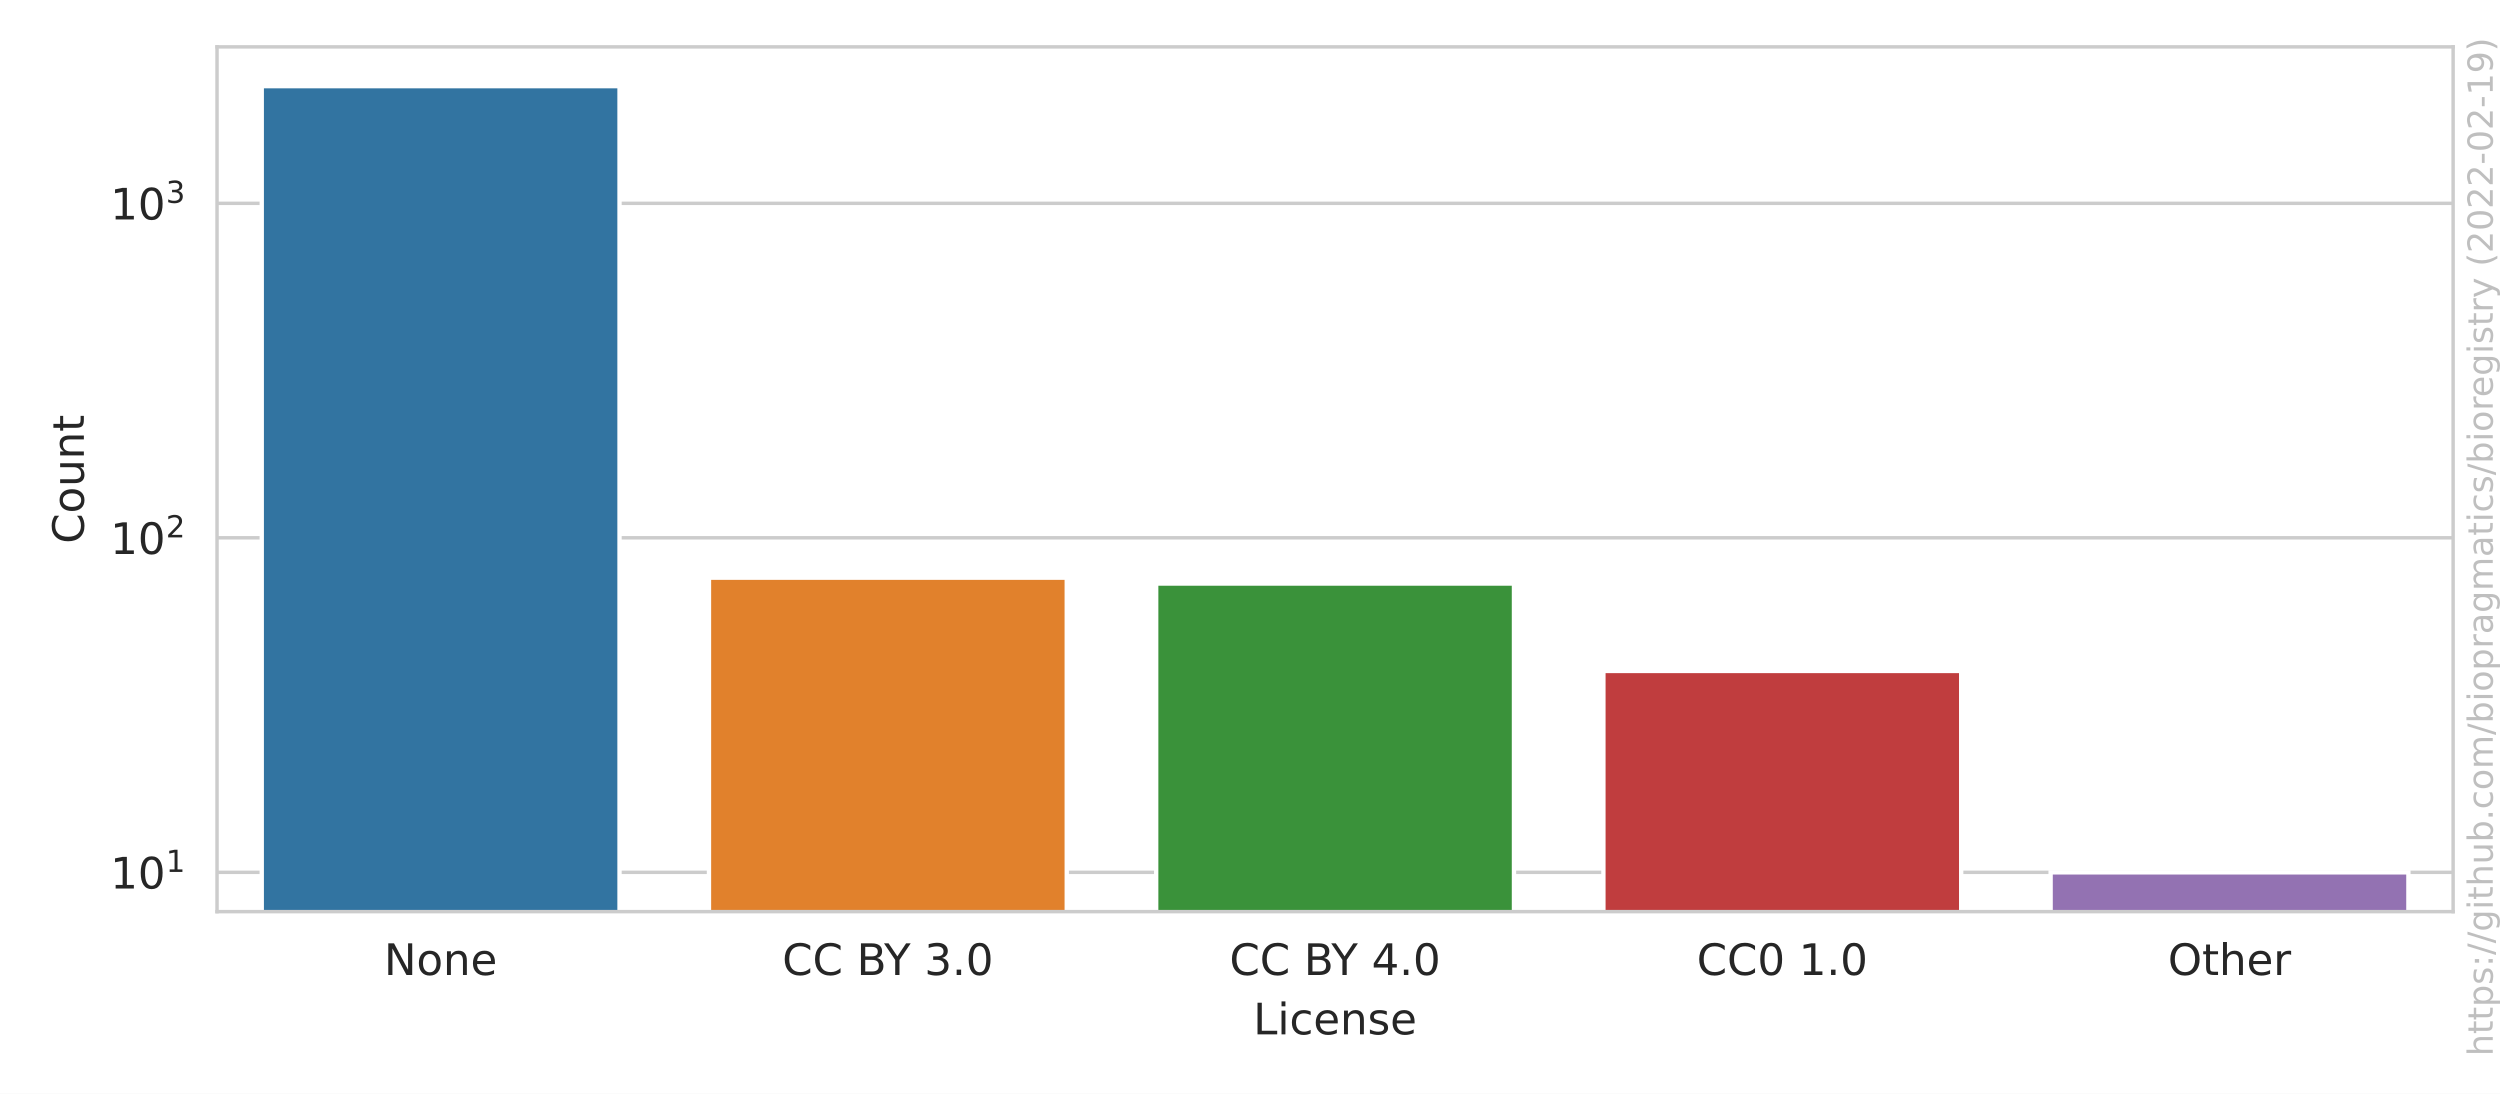
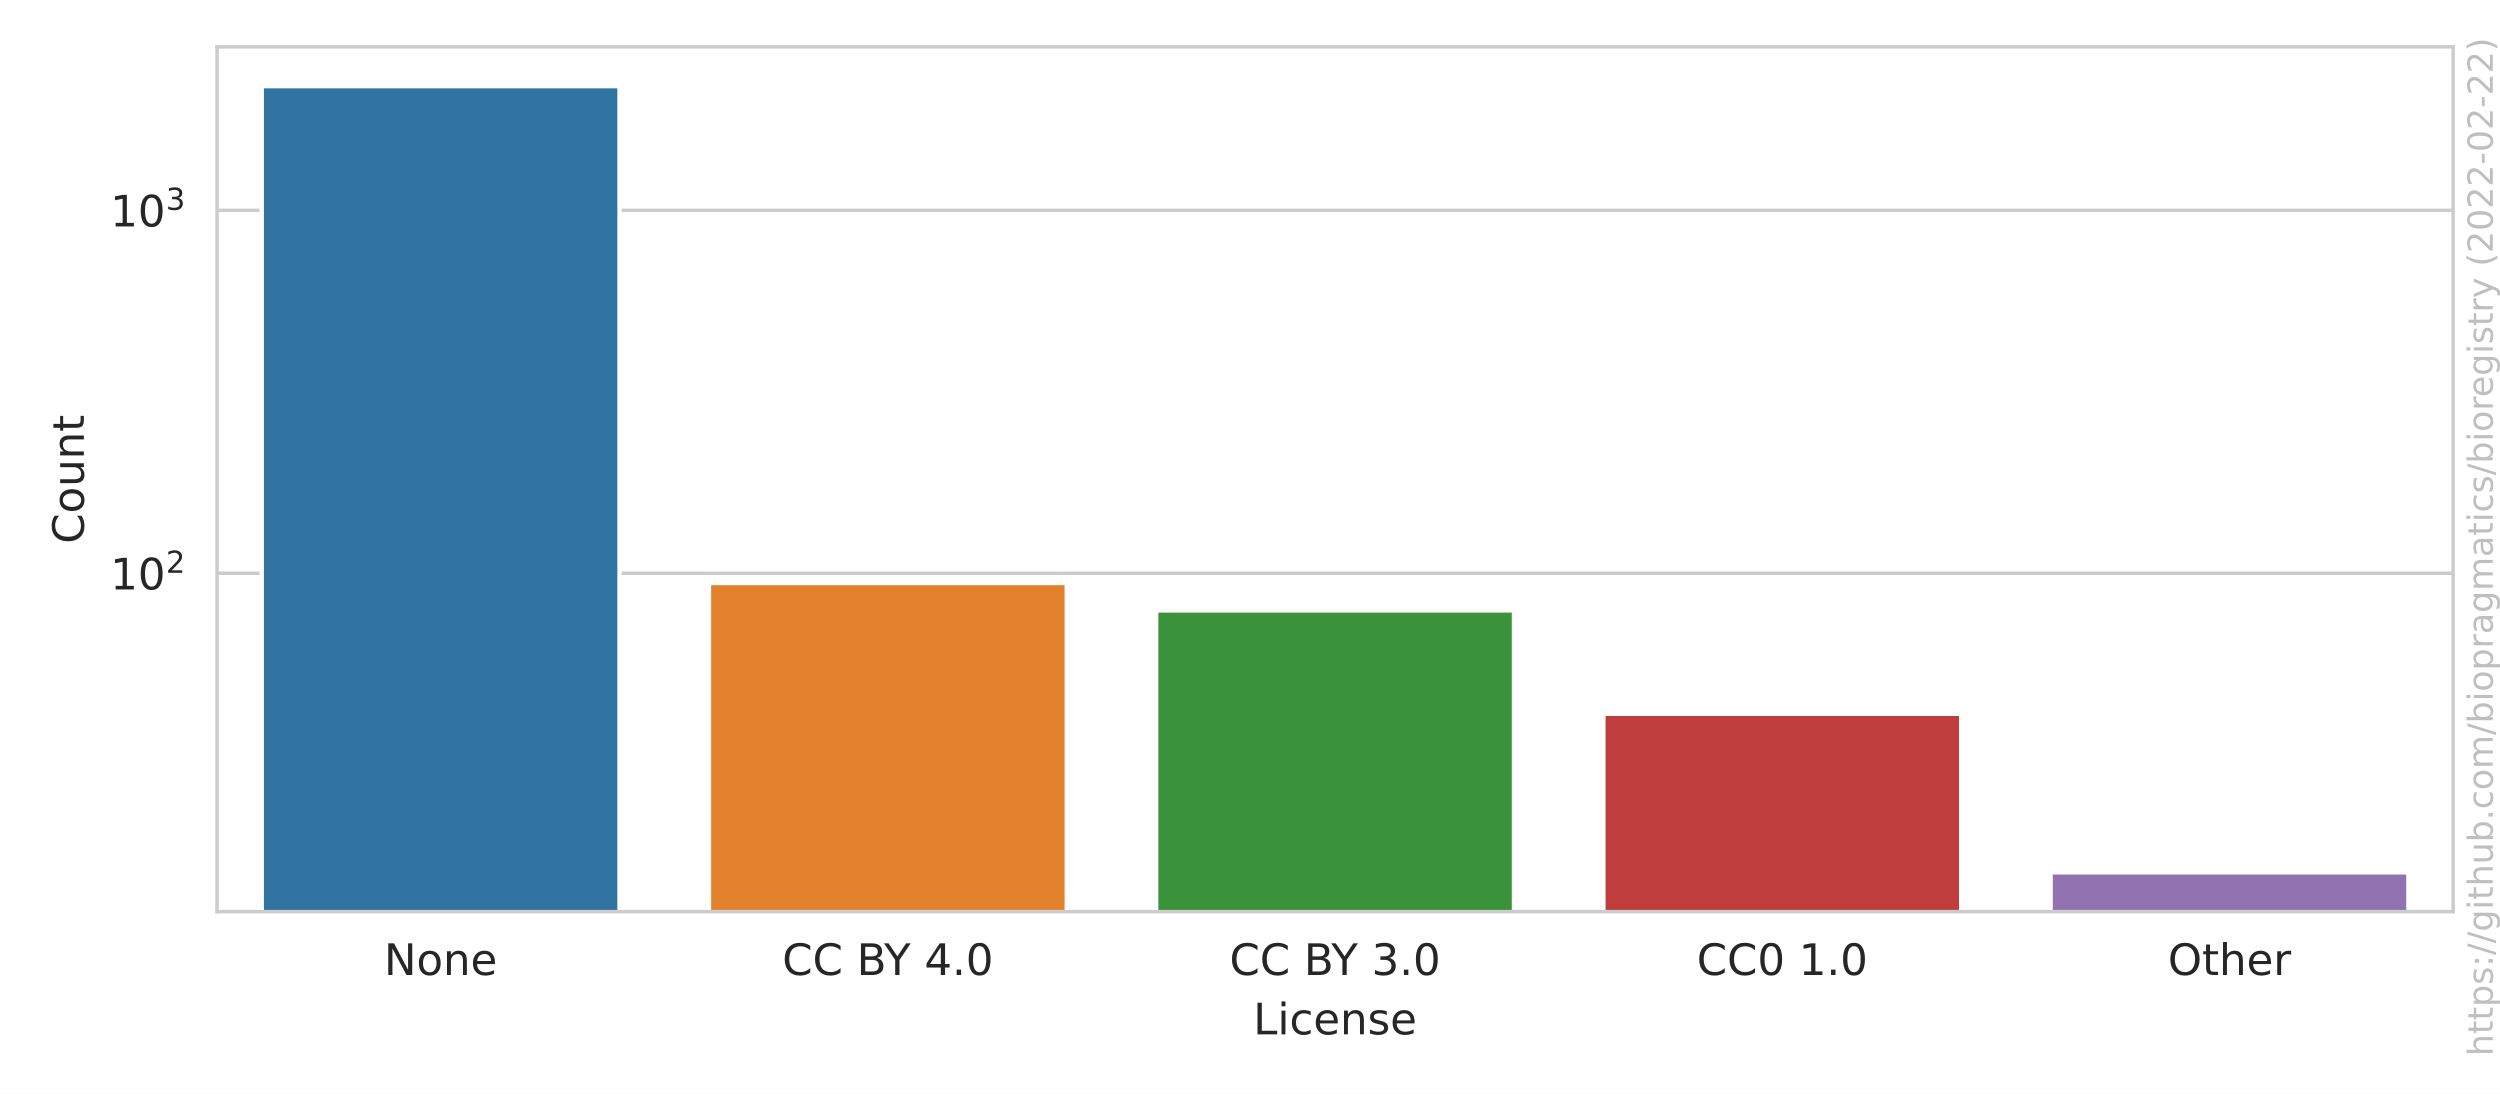
<svg xmlns="http://www.w3.org/2000/svg" xmlns:xlink="http://www.w3.org/1999/xlink" width="576pt" height="252pt" viewBox="0 0 576 252" version="1.1">
  <defs>
    <style type="text/css">*{stroke-linejoin: round; stroke-linecap: butt}</style>
  </defs>
  <g id="figure_1">
    <g id="patch_1">
      <path d="M 0 252  L 576 252  L 576 0  L 0 0  z " style="fill: #ffffff" />
    </g>
    <g id="axes_1">
      <g id="patch_2">
        <path d="M 50.003 210.04  L 565.2 210.04  L 565.2 10.8  L 50.003 10.8  z " style="fill: #ffffff" />
      </g>
      <g id="matplotlib.axis_1">
        <g id="xtick_1">
          <g id="text_1">
            <g style="fill: #262626" transform="translate(88.4771 224.6384)scale(0.1 -0.1)">
              <defs>
                <path id="DejaVuSans-4e" d="M 628 4666  L 1478 4666  L 3547 763  L 3547 4666  L 4159 4666  L 4159 0  L 3309 0  L 1241 3903  L 1241 0  L 628 0  L 628 4666  z " transform="scale(0.015625)" />
                <path id="DejaVuSans-6f" d="M 1959 3097  Q 1497 3097 1228 2736  Q 959 2375 959 1747  Q 959 1119 1226 758  Q 1494 397 1959 397  Q 2419 397 2687 759  Q 2956 1122 2956 1747  Q 2956 2369 2687 2733  Q 2419 3097 1959 3097  z M 1959 3584  Q 2709 3584 3137 3096  Q 3566 2609 3566 1747  Q 3566 888 3137 398  Q 2709 -91 1959 -91  Q 1206 -91 779 398  Q 353 888 353 1747  Q 353 2609 779 3096  Q 1206 3584 1959 3584  z " transform="scale(0.015625)" />
                <path id="DejaVuSans-6e" d="M 3513 2113  L 3513 0  L 2938 0  L 2938 2094  Q 2938 2591 2744 2837  Q 2550 3084 2163 3084  Q 1697 3084 1428 2787  Q 1159 2491 1159 1978  L 1159 0  L 581 0  L 581 3500  L 1159 3500  L 1159 2956  Q 1366 3272 1645 3428  Q 1925 3584 2291 3584  Q 2894 3584 3203 3211  Q 3513 2838 3513 2113  z " transform="scale(0.015625)" />
                <path id="DejaVuSans-65" d="M 3597 1894  L 3597 1613  L 953 1613  Q 991 1019 1311 708  Q 1631 397 2203 397  Q 2534 397 2845 478  Q 3156 559 3463 722  L 3463 178  Q 3153 47 2828 -22  Q 2503 -91 2169 -91  Q 1331 -91 842 396  Q 353 884 353 1716  Q 353 2575 817 3079  Q 1281 3584 2069 3584  Q 2775 3584 3186 3129  Q 3597 2675 3597 1894  z M 3022 2063  Q 3016 2534 2758 2815  Q 2500 3097 2075 3097  Q 1594 3097 1305 2825  Q 1016 2553 972 2059  L 3022 2063  z " transform="scale(0.015625)" />
              </defs>
              <use xlink:href="#DejaVuSans-4e" />
              <use xlink:href="#DejaVuSans-6f" x="74.805" />
              <use xlink:href="#DejaVuSans-6e" x="135.986" />
              <use xlink:href="#DejaVuSans-65" x="199.365" />
            </g>
          </g>
        </g>
        <g id="xtick_2">
          <g id="text_2">
            <g style="fill: #262626" transform="translate(180.24 224.6384)scale(0.1 -0.1)">
              <defs>
                <path id="DejaVuSans-43" d="M 4122 4306  L 4122 3641  Q 3803 3938 3442 4084  Q 3081 4231 2675 4231  Q 1875 4231 1450 3742  Q 1025 3253 1025 2328  Q 1025 1406 1450 917  Q 1875 428 2675 428  Q 3081 428 3442 575  Q 3803 722 4122 1019  L 4122 359  Q 3791 134 3420 21  Q 3050 -91 2638 -91  Q 1578 -91 968 557  Q 359 1206 359 2328  Q 359 3453 968 4101  Q 1578 4750 2638 4750  Q 3056 4750 3426 4639  Q 3797 4528 4122 4306  z " transform="scale(0.015625)" />
                <path id="DejaVuSans-20" transform="scale(0.015625)" />
                <path id="DejaVuSans-42" d="M 1259 2228  L 1259 519  L 2272 519  Q 2781 519 3026 730  Q 3272 941 3272 1375  Q 3272 1813 3026 2020  Q 2781 2228 2272 2228  L 1259 2228  z M 1259 4147  L 1259 2741  L 2194 2741  Q 2656 2741 2882 2914  Q 3109 3088 3109 3444  Q 3109 3797 2882 3972  Q 2656 4147 2194 4147  L 1259 4147  z M 628 4666  L 2241 4666  Q 2963 4666 3353 4366  Q 3744 4066 3744 3513  Q 3744 3084 3544 2831  Q 3344 2578 2956 2516  Q 3422 2416 3680 2098  Q 3938 1781 3938 1306  Q 3938 681 3513 340  Q 3088 0 2303 0  L 628 0  L 628 4666  z " transform="scale(0.015625)" />
                <path id="DejaVuSans-59" d="M -13 4666  L 666 4666  L 1959 2747  L 3244 4666  L 3922 4666  L 2272 2222  L 2272 0  L 1638 0  L 1638 2222  L -13 4666  z " transform="scale(0.015625)" />
-                 <path id="DejaVuSans-33" d="M 2597 2516  Q 3050 2419 3304 2112  Q 3559 1806 3559 1356  Q 3559 666 3084 287  Q 2609 -91 1734 -91  Q 1441 -91 1130 -33  Q 819 25 488 141  L 488 750  Q 750 597 1062 519  Q 1375 441 1716 441  Q 2309 441 2620 675  Q 2931 909 2931 1356  Q 2931 1769 2642 2001  Q 2353 2234 1838 2234  L 1294 2234  L 1294 2753  L 1863 2753  Q 2328 2753 2575 2939  Q 2822 3125 2822 3475  Q 2822 3834 2567 4026  Q 2313 4219 1838 4219  Q 1578 4219 1281 4162  Q 984 4106 628 3988  L 628 4550  Q 988 4650 1302 4700  Q 1616 4750 1894 4750  Q 2613 4750 3031 4423  Q 3450 4097 3450 3541  Q 3450 3153 3228 2886  Q 3006 2619 2597 2516  z " transform="scale(0.015625)" />
+                 <path id="DejaVuSans-34" d="M 2419 4116  L 825 1625  L 2419 1625  L 2419 4116  z M 2253 4666  L 3047 4666  L 3047 1625  L 3713 1625  L 3713 1100  L 3047 1100  L 3047 0  L 2419 0  L 2419 1100  L 313 1100  L 313 1709  L 2253 4666  z " transform="scale(0.015625)" />
                <path id="DejaVuSans-2e" d="M 684 794  L 1344 794  L 1344 0  L 684 0  L 684 794  z " transform="scale(0.015625)" />
                <path id="DejaVuSans-30" d="M 2034 4250  Q 1547 4250 1301 3770  Q 1056 3291 1056 2328  Q 1056 1369 1301 889  Q 1547 409 2034 409  Q 2525 409 2770 889  Q 3016 1369 3016 2328  Q 3016 3291 2770 3770  Q 2525 4250 2034 4250  z M 2034 4750  Q 2819 4750 3233 4129  Q 3647 3509 3647 2328  Q 3647 1150 3233 529  Q 2819 -91 2034 -91  Q 1250 -91 836 529  Q 422 1150 422 2328  Q 422 3509 836 4129  Q 1250 4750 2034 4750  z " transform="scale(0.015625)" />
+               </defs>
+               <use xlink:href="#DejaVuSans-43" />
+               <use xlink:href="#DejaVuSans-43" x="69.824" />
+               <use xlink:href="#DejaVuSans-20" x="139.648" />
+               <use xlink:href="#DejaVuSans-42" x="171.436" />
+               <use xlink:href="#DejaVuSans-59" x="234.539" />
+               <use xlink:href="#DejaVuSans-20" x="295.623" />
+               <use xlink:href="#DejaVuSans-34" x="327.41" />
+               <use xlink:href="#DejaVuSans-2e" x="391.033" />
+               <use xlink:href="#DejaVuSans-30" x="422.82" />
+             </g>
+           </g>
+         </g>
+         <g id="xtick_3">
+           <g id="text_3">
+             <g style="fill: #262626" transform="translate(283.2795 224.6384)scale(0.1 -0.1)">
+               <defs>
+                 <path id="DejaVuSans-33" d="M 2597 2516  Q 3050 2419 3304 2112  Q 3559 1806 3559 1356  Q 3559 666 3084 287  Q 2609 -91 1734 -91  Q 1441 -91 1130 -33  Q 819 25 488 141  L 488 750  Q 750 597 1062 519  Q 1375 441 1716 441  Q 2309 441 2620 675  Q 2931 909 2931 1356  Q 2931 1769 2642 2001  Q 2353 2234 1838 2234  L 1294 2234  L 1294 2753  L 1863 2753  Q 2328 2753 2575 2939  Q 2822 3125 2822 3475  Q 2822 3834 2567 4026  Q 2313 4219 1838 4219  Q 1578 4219 1281 4162  Q 984 4106 628 3988  L 628 4550  Q 988 4650 1302 4700  Q 1616 4750 1894 4750  Q 2613 4750 3031 4423  Q 3450 4097 3450 3541  Q 3450 3153 3228 2886  Q 3006 2619 2597 2516  z " transform="scale(0.015625)" />
              </defs>
              <use xlink:href="#DejaVuSans-43" />
              <use xlink:href="#DejaVuSans-43" x="69.824" />
              <use xlink:href="#DejaVuSans-20" x="139.648" />
              <use xlink:href="#DejaVuSans-42" x="171.436" />
              <use xlink:href="#DejaVuSans-59" x="234.539" />
              <use xlink:href="#DejaVuSans-20" x="295.623" />
              <use xlink:href="#DejaVuSans-33" x="327.41" />
-               <use xlink:href="#DejaVuSans-2e" x="391.033" />
-               <use xlink:href="#DejaVuSans-30" x="422.82" />
-             </g>
-           </g>
-         </g>
-         <g id="xtick_3">
-           <g id="text_3">
-             <g style="fill: #262626" transform="translate(283.2795 224.6384)scale(0.1 -0.1)">
-               <defs>
-                 <path id="DejaVuSans-34" d="M 2419 4116  L 825 1625  L 2419 1625  L 2419 4116  z M 2253 4666  L 3047 4666  L 3047 1625  L 3713 1625  L 3713 1100  L 3047 1100  L 3047 0  L 2419 0  L 2419 1100  L 313 1100  L 313 1709  L 2253 4666  z " transform="scale(0.015625)" />
-               </defs>
-               <use xlink:href="#DejaVuSans-43" />
-               <use xlink:href="#DejaVuSans-43" x="69.824" />
-               <use xlink:href="#DejaVuSans-20" x="139.648" />
-               <use xlink:href="#DejaVuSans-42" x="171.436" />
-               <use xlink:href="#DejaVuSans-59" x="234.539" />
-               <use xlink:href="#DejaVuSans-20" x="295.623" />
-               <use xlink:href="#DejaVuSans-34" x="327.41" />
              <use xlink:href="#DejaVuSans-2e" x="391.033" />
              <use xlink:href="#DejaVuSans-30" x="422.82" />
            </g>
          </g>
        </g>
        <g id="xtick_4">
          <g id="text_4">
            <g style="fill: #262626" transform="translate(390.9361 224.6384)scale(0.1 -0.1)">
              <defs>
                <path id="DejaVuSans-31" d="M 794 531  L 1825 531  L 1825 4091  L 703 3866  L 703 4441  L 1819 4666  L 2450 4666  L 2450 531  L 3481 531  L 3481 0  L 794 0  L 794 531  z " transform="scale(0.015625)" />
              </defs>
              <use xlink:href="#DejaVuSans-43" />
              <use xlink:href="#DejaVuSans-43" x="69.824" />
              <use xlink:href="#DejaVuSans-30" x="139.648" />
              <use xlink:href="#DejaVuSans-20" x="203.271" />
              <use xlink:href="#DejaVuSans-31" x="235.059" />
              <use xlink:href="#DejaVuSans-2e" x="298.682" />
              <use xlink:href="#DejaVuSans-30" x="330.469" />
            </g>
          </g>
        </g>
        <g id="xtick_5">
          <g id="text_5">
            <g style="fill: #262626" transform="translate(499.4834 224.6384)scale(0.1 -0.1)">
              <defs>
                <path id="DejaVuSans-4f" d="M 2522 4238  Q 1834 4238 1429 3725  Q 1025 3213 1025 2328  Q 1025 1447 1429 934  Q 1834 422 2522 422  Q 3209 422 3611 934  Q 4013 1447 4013 2328  Q 4013 3213 3611 3725  Q 3209 4238 2522 4238  z M 2522 4750  Q 3503 4750 4090 4092  Q 4678 3434 4678 2328  Q 4678 1225 4090 567  Q 3503 -91 2522 -91  Q 1538 -91 948 565  Q 359 1222 359 2328  Q 359 3434 948 4092  Q 1538 4750 2522 4750  z " transform="scale(0.015625)" />
                <path id="DejaVuSans-74" d="M 1172 4494  L 1172 3500  L 2356 3500  L 2356 3053  L 1172 3053  L 1172 1153  Q 1172 725 1289 603  Q 1406 481 1766 481  L 2356 481  L 2356 0  L 1766 0  Q 1100 0 847 248  Q 594 497 594 1153  L 594 3053  L 172 3053  L 172 3500  L 594 3500  L 594 4494  L 1172 4494  z " transform="scale(0.015625)" />
                <path id="DejaVuSans-68" d="M 3513 2113  L 3513 0  L 2938 0  L 2938 2094  Q 2938 2591 2744 2837  Q 2550 3084 2163 3084  Q 1697 3084 1428 2787  Q 1159 2491 1159 1978  L 1159 0  L 581 0  L 581 4863  L 1159 4863  L 1159 2956  Q 1366 3272 1645 3428  Q 1925 3584 2291 3584  Q 2894 3584 3203 3211  Q 3513 2838 3513 2113  z " transform="scale(0.015625)" />
                <path id="DejaVuSans-72" d="M 2631 2963  Q 2534 3019 2420 3045  Q 2306 3072 2169 3072  Q 1681 3072 1420 2755  Q 1159 2438 1159 1844  L 1159 0  L 581 0  L 581 3500  L 1159 3500  L 1159 2956  Q 1341 3275 1631 3429  Q 1922 3584 2338 3584  Q 2397 3584 2469 3576  Q 2541 3569 2628 3553  L 2631 2963  z " transform="scale(0.015625)" />
              </defs>
              <use xlink:href="#DejaVuSans-4f" />
              <use xlink:href="#DejaVuSans-74" x="78.711" />
              <use xlink:href="#DejaVuSans-68" x="117.92" />
              <use xlink:href="#DejaVuSans-65" x="181.299" />
              <use xlink:href="#DejaVuSans-72" x="242.822" />
            </g>
          </g>
        </g>
        <g id="text_6">
          <g style="fill: #262626" transform="translate(288.7506 238.3166)scale(0.1 -0.1)">
            <defs>
              <path id="DejaVuSans-4c" d="M 628 4666  L 1259 4666  L 1259 531  L 3531 531  L 3531 0  L 628 0  L 628 4666  z " transform="scale(0.015625)" />
              <path id="DejaVuSans-69" d="M 603 3500  L 1178 3500  L 1178 0  L 603 0  L 603 3500  z M 603 4863  L 1178 4863  L 1178 4134  L 603 4134  L 603 4863  z " transform="scale(0.015625)" />
              <path id="DejaVuSans-63" d="M 3122 3366  L 3122 2828  Q 2878 2963 2633 3030  Q 2388 3097 2138 3097  Q 1578 3097 1268 2742  Q 959 2388 959 1747  Q 959 1106 1268 751  Q 1578 397 2138 397  Q 2388 397 2633 464  Q 2878 531 3122 666  L 3122 134  Q 2881 22 2623 -34  Q 2366 -91 2075 -91  Q 1284 -91 818 406  Q 353 903 353 1747  Q 353 2603 823 3093  Q 1294 3584 2113 3584  Q 2378 3584 2631 3529  Q 2884 3475 3122 3366  z " transform="scale(0.015625)" />
              <path id="DejaVuSans-73" d="M 2834 3397  L 2834 2853  Q 2591 2978 2328 3040  Q 2066 3103 1784 3103  Q 1356 3103 1142 2972  Q 928 2841 928 2578  Q 928 2378 1081 2264  Q 1234 2150 1697 2047  L 1894 2003  Q 2506 1872 2764 1633  Q 3022 1394 3022 966  Q 3022 478 2636 193  Q 2250 -91 1575 -91  Q 1294 -91 989 -36  Q 684 19 347 128  L 347 722  Q 666 556 975 473  Q 1284 391 1588 391  Q 1994 391 2212 530  Q 2431 669 2431 922  Q 2431 1156 2273 1281  Q 2116 1406 1581 1522  L 1381 1569  Q 847 1681 609 1914  Q 372 2147 372 2553  Q 372 3047 722 3315  Q 1072 3584 1716 3584  Q 2034 3584 2315 3537  Q 2597 3491 2834 3397  z " transform="scale(0.015625)" />
            </defs>
            <use xlink:href="#DejaVuSans-4c" />
            <use xlink:href="#DejaVuSans-69" x="55.713" />
            <use xlink:href="#DejaVuSans-63" x="83.496" />
            <use xlink:href="#DejaVuSans-65" x="138.477" />
            <use xlink:href="#DejaVuSans-6e" x="200" />
            <use xlink:href="#DejaVuSans-73" x="263.379" />
            <use xlink:href="#DejaVuSans-65" x="315.479" />
          </g>
        </g>
      </g>
      <g id="matplotlib.axis_2">
        <g id="ytick_1">
          <g id="line2d_1">
-             <path d="M 50.003 200.984  L 565.2 200.984  " clip-path="url(#p89d8e77453)" style="fill: none; stroke: #cccccc; stroke-width: 0.8; stroke-linecap: round" />
+             <path d="M 50.003 132.084  L 565.2 132.084  " clip-path="url(#p89d8e77453)" style="fill: none; stroke: #cccccc; stroke-width: 0.8; stroke-linecap: round" />
          </g>
          <g id="text_7">
-             <g style="fill: #262626" transform="translate(25.40269 204.7829)scale(0.1 -0.1)">
-               <use xlink:href="#DejaVuSans-31" transform="translate(0 0.684375)" />
-               <use xlink:href="#DejaVuSans-30" transform="translate(63.62305 0.684375)" />
-               <use xlink:href="#DejaVuSans-31" transform="translate(128.2031 38.96563)scale(0.7)" />
-             </g>
-           </g>
-         </g>
-         <g id="ytick_2">
-           <g id="line2d_2">
-             <path d="M 50.003 123.916  L 565.2 123.916  " clip-path="url(#p89d8e77453)" style="fill: none; stroke: #cccccc; stroke-width: 0.8; stroke-linecap: round" />
-           </g>
-           <g id="text_8">
-             <g style="fill: #262626" transform="translate(25.40269 127.7156)scale(0.1 -0.1)">
+             <g style="fill: #262626" transform="translate(25.40269 135.8832)scale(0.1 -0.1)">
              <defs>
                <path id="DejaVuSans-32" d="M 1228 531  L 3431 531  L 3431 0  L 469 0  L 469 531  Q 828 903 1448 1529  Q 2069 2156 2228 2338  Q 2531 2678 2651 2914  Q 2772 3150 2772 3378  Q 2772 3750 2511 3984  Q 2250 4219 1831 4219  Q 1534 4219 1204 4116  Q 875 4013 500 3803  L 500 4441  Q 881 4594 1212 4672  Q 1544 4750 1819 4750  Q 2544 4750 2975 4387  Q 3406 4025 3406 3419  Q 3406 3131 3298 2873  Q 3191 2616 2906 2266  Q 2828 2175 2409 1742  Q 1991 1309 1228 531  z " transform="scale(0.015625)" />
              </defs>
              <use xlink:href="#DejaVuSans-31" transform="translate(0 0.765625)" />
              <use xlink:href="#DejaVuSans-30" transform="translate(63.62305 0.765625)" />
              <use xlink:href="#DejaVuSans-32" transform="translate(128.2031 39.04688)scale(0.7)" />
            </g>
          </g>
        </g>
-         <g id="ytick_3">
-           <g id="line2d_3">
-             <path d="M 50.003 46.849  L 565.2 46.849  " clip-path="url(#p89d8e77453)" style="fill: none; stroke: #cccccc; stroke-width: 0.8; stroke-linecap: round" />
-           </g>
-           <g id="text_9">
-             <g style="fill: #262626" transform="translate(25.40269 50.64825)scale(0.1 -0.1)">
+         <g id="ytick_2">
+           <g id="line2d_2">
+             <path d="M 50.003 48.459  L 565.2 48.459  " clip-path="url(#p89d8e77453)" style="fill: none; stroke: #cccccc; stroke-width: 0.8; stroke-linecap: round" />
+           </g>
+           <g id="text_8">
+             <g style="fill: #262626" transform="translate(25.40269 52.25778)scale(0.1 -0.1)">
              <use xlink:href="#DejaVuSans-31" transform="translate(0 0.765625)" />
              <use xlink:href="#DejaVuSans-30" transform="translate(63.62305 0.765625)" />
              <use xlink:href="#DejaVuSans-33" transform="translate(128.2031 39.04688)scale(0.7)" />
            </g>
          </g>
        </g>
+         <g id="ytick_3" />
        <g id="ytick_4" />
        <g id="ytick_5" />
        <g id="ytick_6" />
        <g id="ytick_7" />
        <g id="ytick_8" />
        <g id="ytick_9" />
        <g id="ytick_10" />
        <g id="ytick_11" />
        <g id="ytick_12" />
        <g id="ytick_13" />
        <g id="ytick_14" />
        <g id="ytick_15" />
        <g id="ytick_16" />
        <g id="ytick_17" />
        <g id="ytick_18" />
        <g id="ytick_19" />
-         <g id="ytick_20" />
-         <g id="ytick_21" />
-         <g id="ytick_22" />
-         <g id="text_10">
+         <g id="text_9">
          <g style="fill: #262626" transform="translate(19.323 125.2684)rotate(-90)scale(0.1 -0.1)">
            <defs>
              <path id="DejaVuSans-75" d="M 544 1381  L 544 3500  L 1119 3500  L 1119 1403  Q 1119 906 1312 657  Q 1506 409 1894 409  Q 2359 409 2629 706  Q 2900 1003 2900 1516  L 2900 3500  L 3475 3500  L 3475 0  L 2900 0  L 2900 538  Q 2691 219 2414 64  Q 2138 -91 1772 -91  Q 1169 -91 856 284  Q 544 659 544 1381  z M 1991 3584  L 1991 3584  z " transform="scale(0.015625)" />
            </defs>
            <use xlink:href="#DejaVuSans-43" />
            <use xlink:href="#DejaVuSans-6f" x="69.824" />
            <use xlink:href="#DejaVuSans-75" x="131.006" />
            <use xlink:href="#DejaVuSans-6e" x="194.385" />
            <use xlink:href="#DejaVuSans-74" x="257.764" />
          </g>
        </g>
      </g>
      <g id="patch_3">
-         <path d="M 60.307 77345.352  L 142.738 77345.352  L 142.738 19.856  L 60.307 19.856  z " clip-path="url(#p89d8e77453)" style="fill: #3274a1; stroke: #ffffff; stroke-linejoin: miter" />
+         <path d="M 60.307 83924.722  L 142.738 83924.722  L 142.738 19.856  L 60.307 19.856  z " clip-path="url(#p89d8e77453)" style="fill: #3274a1; stroke: #ffffff; stroke-linejoin: miter" />
      </g>
      <g id="patch_4">
-         <path d="M 163.346 77345.352  L 245.778 77345.352  L 245.778 133.102  L 163.346 133.102  z " clip-path="url(#p89d8e77453)" style="fill: #e1812c; stroke: #ffffff; stroke-linejoin: miter" />
+         <path d="M 163.346 83924.722  L 245.778 83924.722  L 245.778 134.331  L 163.346 134.331  z " clip-path="url(#p89d8e77453)" style="fill: #e1812c; stroke: #ffffff; stroke-linejoin: miter" />
      </g>
      <g id="patch_5">
-         <path d="M 266.386 77345.352  L 348.817 77345.352  L 348.817 134.45  L 266.386 134.45  z " clip-path="url(#p89d8e77453)" style="fill: #3a923a; stroke: #ffffff; stroke-linejoin: miter" />
+         <path d="M 266.386 83924.722  L 348.817 83924.722  L 348.817 140.645  L 266.386 140.645  z " clip-path="url(#p89d8e77453)" style="fill: #3a923a; stroke: #ffffff; stroke-linejoin: miter" />
      </g>
      <g id="patch_6">
-         <path d="M 369.425 77345.352  L 451.857 77345.352  L 451.857 154.584  L 369.425 154.584  z " clip-path="url(#p89d8e77453)" style="fill: #c03d3e; stroke: #ffffff; stroke-linejoin: miter" />
+         <path d="M 369.425 83924.722  L 451.857 83924.722  L 451.857 164.465  L 369.425 164.465  z " clip-path="url(#p89d8e77453)" style="fill: #c03d3e; stroke: #ffffff; stroke-linejoin: miter" />
      </g>
      <g id="patch_7">
-         <path d="M 472.464 77345.352  L 554.896 77345.352  L 554.896 200.984  L 472.464 200.984  z " clip-path="url(#p89d8e77453)" style="fill: #9372b2; stroke: #ffffff; stroke-linejoin: miter" />
+         <path d="M 472.464 83924.722  L 554.896 83924.722  L 554.896 200.984  L 472.464 200.984  z " clip-path="url(#p89d8e77453)" style="fill: #9372b2; stroke: #ffffff; stroke-linejoin: miter" />
      </g>
      <g id="patch_8">
        <path d="M 50.003 210.04  L 50.003 10.8  " style="fill: none; stroke: #cccccc; stroke-width: 0.8; stroke-linejoin: miter; stroke-linecap: square" />
      </g>
      <g id="patch_9">
        <path d="M 565.2 210.04  L 565.2 10.8  " style="fill: none; stroke: #cccccc; stroke-width: 0.8; stroke-linejoin: miter; stroke-linecap: square" />
      </g>
      <g id="patch_10">
        <path d="M 50.003 210.04  L 565.2 210.04  " style="fill: none; stroke: #cccccc; stroke-width: 0.8; stroke-linejoin: miter; stroke-linecap: square" />
      </g>
      <g id="patch_11">
        <path d="M 50.003 10.8  L 565.2 10.8  " style="fill: none; stroke: #cccccc; stroke-width: 0.8; stroke-linejoin: miter; stroke-linecap: square" />
      </g>
    </g>
-     <g id="text_11">
+     <g id="text_10">
      <g style="fill: #808080; opacity: 0.5" transform="translate(574.3362 243.3237)rotate(-90)scale(0.08 -0.08)">
        <defs>
          <path id="DejaVuSans-70" d="M 1159 525  L 1159 -1331  L 581 -1331  L 581 3500  L 1159 3500  L 1159 2969  Q 1341 3281 1617 3432  Q 1894 3584 2278 3584  Q 2916 3584 3314 3078  Q 3713 2572 3713 1747  Q 3713 922 3314 415  Q 2916 -91 2278 -91  Q 1894 -91 1617 61  Q 1341 213 1159 525  z M 3116 1747  Q 3116 2381 2855 2742  Q 2594 3103 2138 3103  Q 1681 3103 1420 2742  Q 1159 2381 1159 1747  Q 1159 1113 1420 752  Q 1681 391 2138 391  Q 2594 391 2855 752  Q 3116 1113 3116 1747  z " transform="scale(0.015625)" />
          <path id="DejaVuSans-3a" d="M 750 794  L 1409 794  L 1409 0  L 750 0  L 750 794  z M 750 3309  L 1409 3309  L 1409 2516  L 750 2516  L 750 3309  z " transform="scale(0.015625)" />
          <path id="DejaVuSans-2f" d="M 1625 4666  L 2156 4666  L 531 -594  L 0 -594  L 1625 4666  z " transform="scale(0.015625)" />
          <path id="DejaVuSans-67" d="M 2906 1791  Q 2906 2416 2648 2759  Q 2391 3103 1925 3103  Q 1463 3103 1205 2759  Q 947 2416 947 1791  Q 947 1169 1205 825  Q 1463 481 1925 481  Q 2391 481 2648 825  Q 2906 1169 2906 1791  z M 3481 434  Q 3481 -459 3084 -895  Q 2688 -1331 1869 -1331  Q 1566 -1331 1297 -1286  Q 1028 -1241 775 -1147  L 775 -588  Q 1028 -725 1275 -790  Q 1522 -856 1778 -856  Q 2344 -856 2625 -561  Q 2906 -266 2906 331  L 2906 616  Q 2728 306 2450 153  Q 2172 0 1784 0  Q 1141 0 747 490  Q 353 981 353 1791  Q 353 2603 747 3093  Q 1141 3584 1784 3584  Q 2172 3584 2450 3431  Q 2728 3278 2906 2969  L 2906 3500  L 3481 3500  L 3481 434  z " transform="scale(0.015625)" />
          <path id="DejaVuSans-62" d="M 3116 1747  Q 3116 2381 2855 2742  Q 2594 3103 2138 3103  Q 1681 3103 1420 2742  Q 1159 2381 1159 1747  Q 1159 1113 1420 752  Q 1681 391 2138 391  Q 2594 391 2855 752  Q 3116 1113 3116 1747  z M 1159 2969  Q 1341 3281 1617 3432  Q 1894 3584 2278 3584  Q 2916 3584 3314 3078  Q 3713 2572 3713 1747  Q 3713 922 3314 415  Q 2916 -91 2278 -91  Q 1894 -91 1617 61  Q 1341 213 1159 525  L 1159 0  L 581 0  L 581 4863  L 1159 4863  L 1159 2969  z " transform="scale(0.015625)" />
          <path id="DejaVuSans-6d" d="M 3328 2828  Q 3544 3216 3844 3400  Q 4144 3584 4550 3584  Q 5097 3584 5394 3201  Q 5691 2819 5691 2113  L 5691 0  L 5113 0  L 5113 2094  Q 5113 2597 4934 2840  Q 4756 3084 4391 3084  Q 3944 3084 3684 2787  Q 3425 2491 3425 1978  L 3425 0  L 2847 0  L 2847 2094  Q 2847 2600 2669 2842  Q 2491 3084 2119 3084  Q 1678 3084 1418 2786  Q 1159 2488 1159 1978  L 1159 0  L 581 0  L 581 3500  L 1159 3500  L 1159 2956  Q 1356 3278 1631 3431  Q 1906 3584 2284 3584  Q 2666 3584 2933 3390  Q 3200 3197 3328 2828  z " transform="scale(0.015625)" />
          <path id="DejaVuSans-61" d="M 2194 1759  Q 1497 1759 1228 1600  Q 959 1441 959 1056  Q 959 750 1161 570  Q 1363 391 1709 391  Q 2188 391 2477 730  Q 2766 1069 2766 1631  L 2766 1759  L 2194 1759  z M 3341 1997  L 3341 0  L 2766 0  L 2766 531  Q 2569 213 2275 61  Q 1981 -91 1556 -91  Q 1019 -91 701 211  Q 384 513 384 1019  Q 384 1609 779 1909  Q 1175 2209 1959 2209  L 2766 2209  L 2766 2266  Q 2766 2663 2505 2880  Q 2244 3097 1772 3097  Q 1472 3097 1187 3025  Q 903 2953 641 2809  L 641 3341  Q 956 3463 1253 3523  Q 1550 3584 1831 3584  Q 2591 3584 2966 3190  Q 3341 2797 3341 1997  z " transform="scale(0.015625)" />
          <path id="DejaVuSans-79" d="M 2059 -325  Q 1816 -950 1584 -1140  Q 1353 -1331 966 -1331  L 506 -1331  L 506 -850  L 844 -850  Q 1081 -850 1212 -737  Q 1344 -625 1503 -206  L 1606 56  L 191 3500  L 800 3500  L 1894 763  L 2988 3500  L 3597 3500  L 2059 -325  z " transform="scale(0.015625)" />
          <path id="DejaVuSans-28" d="M 1984 4856  Q 1566 4138 1362 3434  Q 1159 2731 1159 2009  Q 1159 1288 1364 580  Q 1569 -128 1984 -844  L 1484 -844  Q 1016 -109 783 600  Q 550 1309 550 2009  Q 550 2706 781 3412  Q 1013 4119 1484 4856  L 1984 4856  z " transform="scale(0.015625)" />
          <path id="DejaVuSans-2d" d="M 313 2009  L 1997 2009  L 1997 1497  L 313 1497  L 313 2009  z " transform="scale(0.015625)" />
-           <path id="DejaVuSans-39" d="M 703 97  L 703 672  Q 941 559 1184 500  Q 1428 441 1663 441  Q 2288 441 2617 861  Q 2947 1281 2994 2138  Q 2813 1869 2534 1725  Q 2256 1581 1919 1581  Q 1219 1581 811 2004  Q 403 2428 403 3163  Q 403 3881 828 4315  Q 1253 4750 1959 4750  Q 2769 4750 3195 4129  Q 3622 3509 3622 2328  Q 3622 1225 3098 567  Q 2575 -91 1691 -91  Q 1453 -91 1209 -44  Q 966 3 703 97  z M 1959 2075  Q 2384 2075 2632 2365  Q 2881 2656 2881 3163  Q 2881 3666 2632 3958  Q 2384 4250 1959 4250  Q 1534 4250 1286 3958  Q 1038 3666 1038 3163  Q 1038 2656 1286 2365  Q 1534 2075 1959 2075  z " transform="scale(0.015625)" />
          <path id="DejaVuSans-29" d="M 513 4856  L 1013 4856  Q 1481 4119 1714 3412  Q 1947 2706 1947 2009  Q 1947 1309 1714 600  Q 1481 -109 1013 -844  L 513 -844  Q 928 -128 1133 580  Q 1338 1288 1338 2009  Q 1338 2731 1133 3434  Q 928 4138 513 4856  z " transform="scale(0.015625)" />
        </defs>
        <use xlink:href="#DejaVuSans-68" />
        <use xlink:href="#DejaVuSans-74" x="63.379" />
        <use xlink:href="#DejaVuSans-74" x="102.588" />
        <use xlink:href="#DejaVuSans-70" x="141.797" />
        <use xlink:href="#DejaVuSans-73" x="205.273" />
        <use xlink:href="#DejaVuSans-3a" x="257.373" />
        <use xlink:href="#DejaVuSans-2f" x="291.064" />
        <use xlink:href="#DejaVuSans-2f" x="324.756" />
        <use xlink:href="#DejaVuSans-67" x="358.447" />
        <use xlink:href="#DejaVuSans-69" x="421.924" />
        <use xlink:href="#DejaVuSans-74" x="449.707" />
        <use xlink:href="#DejaVuSans-68" x="488.916" />
        <use xlink:href="#DejaVuSans-75" x="552.295" />
        <use xlink:href="#DejaVuSans-62" x="615.674" />
        <use xlink:href="#DejaVuSans-2e" x="679.15" />
        <use xlink:href="#DejaVuSans-63" x="710.938" />
        <use xlink:href="#DejaVuSans-6f" x="765.918" />
        <use xlink:href="#DejaVuSans-6d" x="827.1" />
        <use xlink:href="#DejaVuSans-2f" x="924.512" />
        <use xlink:href="#DejaVuSans-62" x="958.203" />
        <use xlink:href="#DejaVuSans-69" x="1021.68" />
        <use xlink:href="#DejaVuSans-6f" x="1049.463" />
        <use xlink:href="#DejaVuSans-70" x="1110.645" />
        <use xlink:href="#DejaVuSans-72" x="1174.121" />
        <use xlink:href="#DejaVuSans-61" x="1215.234" />
        <use xlink:href="#DejaVuSans-67" x="1276.514" />
        <use xlink:href="#DejaVuSans-6d" x="1339.99" />
        <use xlink:href="#DejaVuSans-61" x="1437.402" />
        <use xlink:href="#DejaVuSans-74" x="1498.682" />
        <use xlink:href="#DejaVuSans-69" x="1537.891" />
        <use xlink:href="#DejaVuSans-63" x="1565.674" />
        <use xlink:href="#DejaVuSans-73" x="1620.654" />
        <use xlink:href="#DejaVuSans-2f" x="1672.754" />
        <use xlink:href="#DejaVuSans-62" x="1706.445" />
        <use xlink:href="#DejaVuSans-69" x="1769.922" />
        <use xlink:href="#DejaVuSans-6f" x="1797.705" />
        <use xlink:href="#DejaVuSans-72" x="1858.887" />
        <use xlink:href="#DejaVuSans-65" x="1897.75" />
        <use xlink:href="#DejaVuSans-67" x="1959.273" />
        <use xlink:href="#DejaVuSans-69" x="2022.75" />
        <use xlink:href="#DejaVuSans-73" x="2050.533" />
        <use xlink:href="#DejaVuSans-74" x="2102.633" />
        <use xlink:href="#DejaVuSans-72" x="2141.842" />
        <use xlink:href="#DejaVuSans-79" x="2182.955" />
        <use xlink:href="#DejaVuSans-20" x="2242.135" />
        <use xlink:href="#DejaVuSans-28" x="2273.922" />
        <use xlink:href="#DejaVuSans-32" x="2312.936" />
        <use xlink:href="#DejaVuSans-30" x="2376.559" />
        <use xlink:href="#DejaVuSans-32" x="2440.182" />
        <use xlink:href="#DejaVuSans-32" x="2503.805" />
        <use xlink:href="#DejaVuSans-2d" x="2567.428" />
        <use xlink:href="#DejaVuSans-30" x="2603.512" />
        <use xlink:href="#DejaVuSans-32" x="2667.135" />
        <use xlink:href="#DejaVuSans-2d" x="2730.758" />
-         <use xlink:href="#DejaVuSans-31" x="2766.842" />
-         <use xlink:href="#DejaVuSans-39" x="2830.465" />
+         <use xlink:href="#DejaVuSans-32" x="2766.842" />
+         <use xlink:href="#DejaVuSans-32" x="2830.465" />
        <use xlink:href="#DejaVuSans-29" x="2894.088" />
      </g>
    </g>
  </g>
  <defs>
    <clipPath id="p89d8e77453">
      <rect x="50.003" y="10.8" width="515.197" height="199.24" />
    </clipPath>
  </defs>
</svg>
